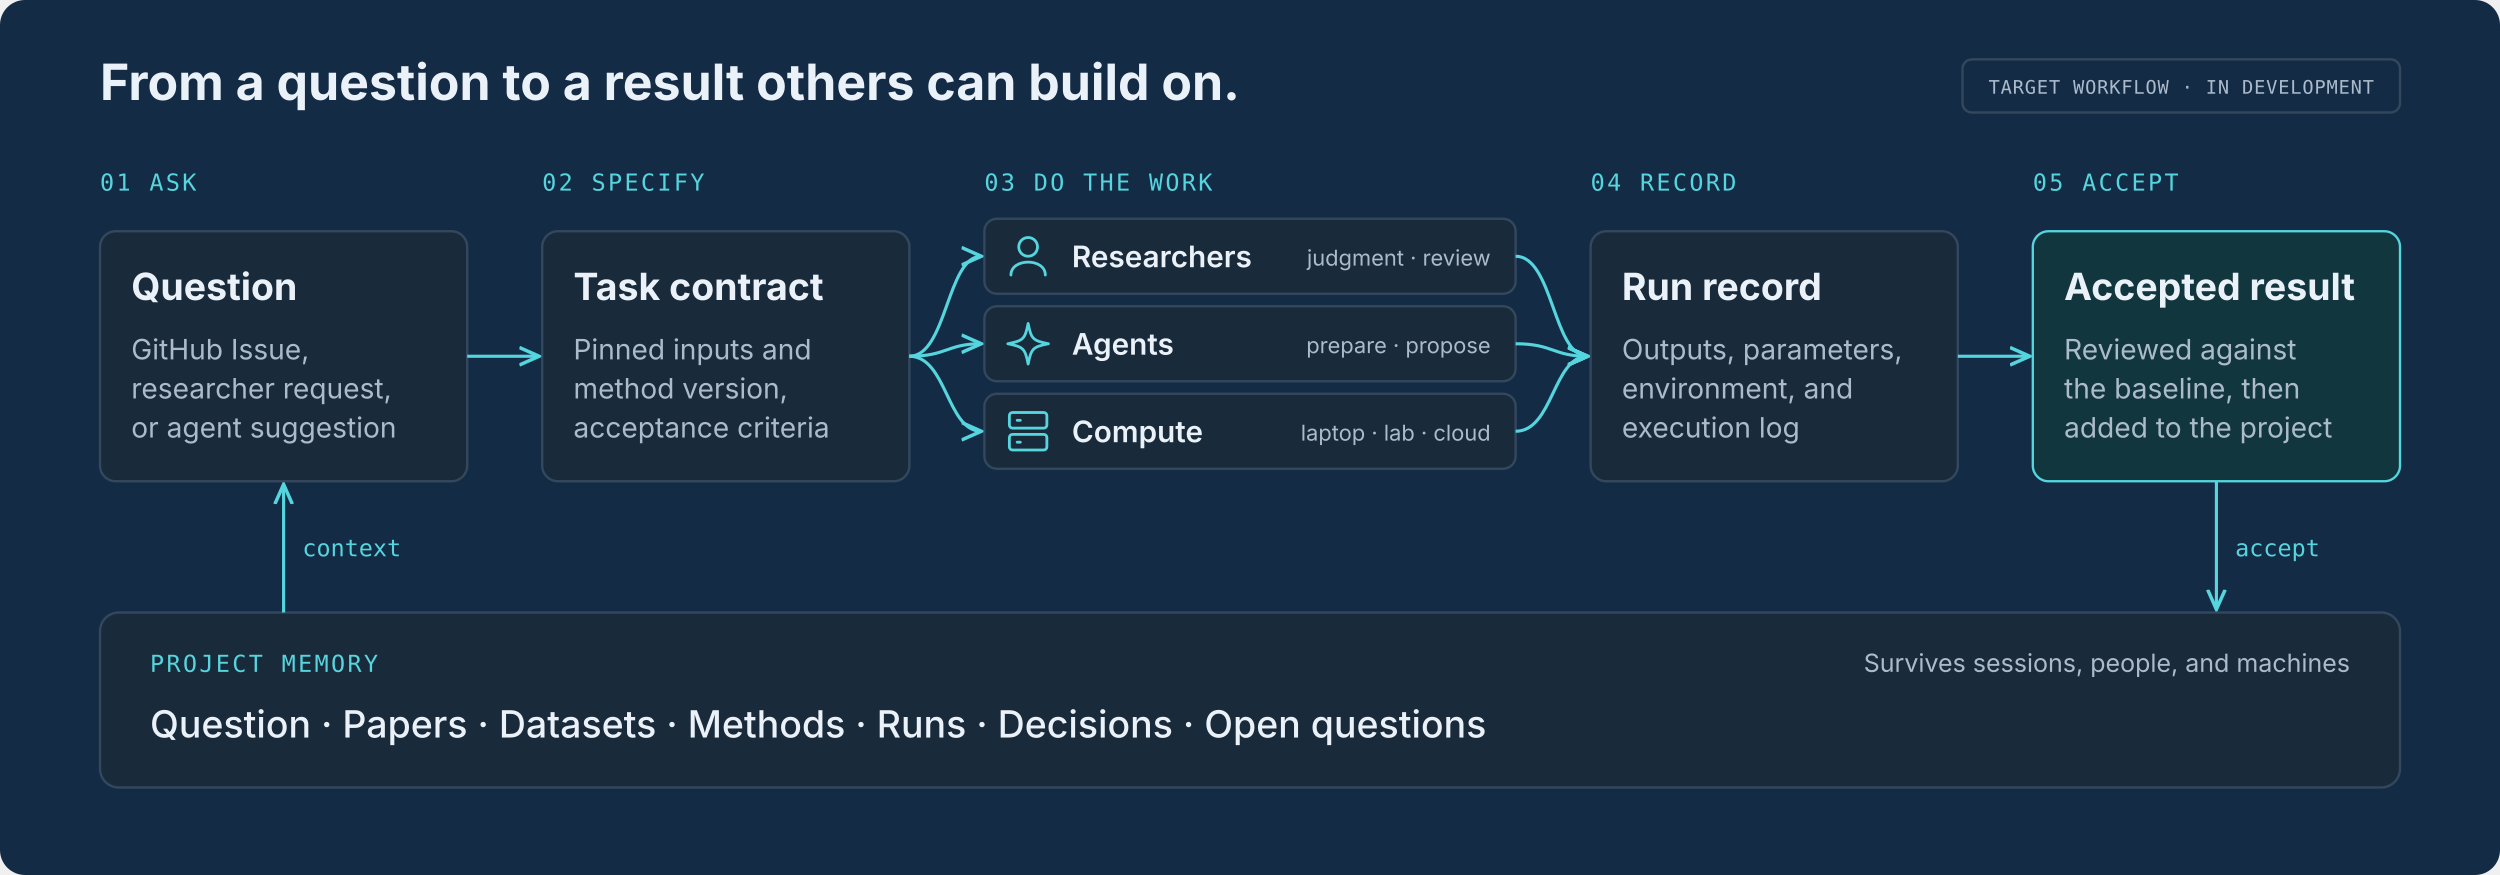
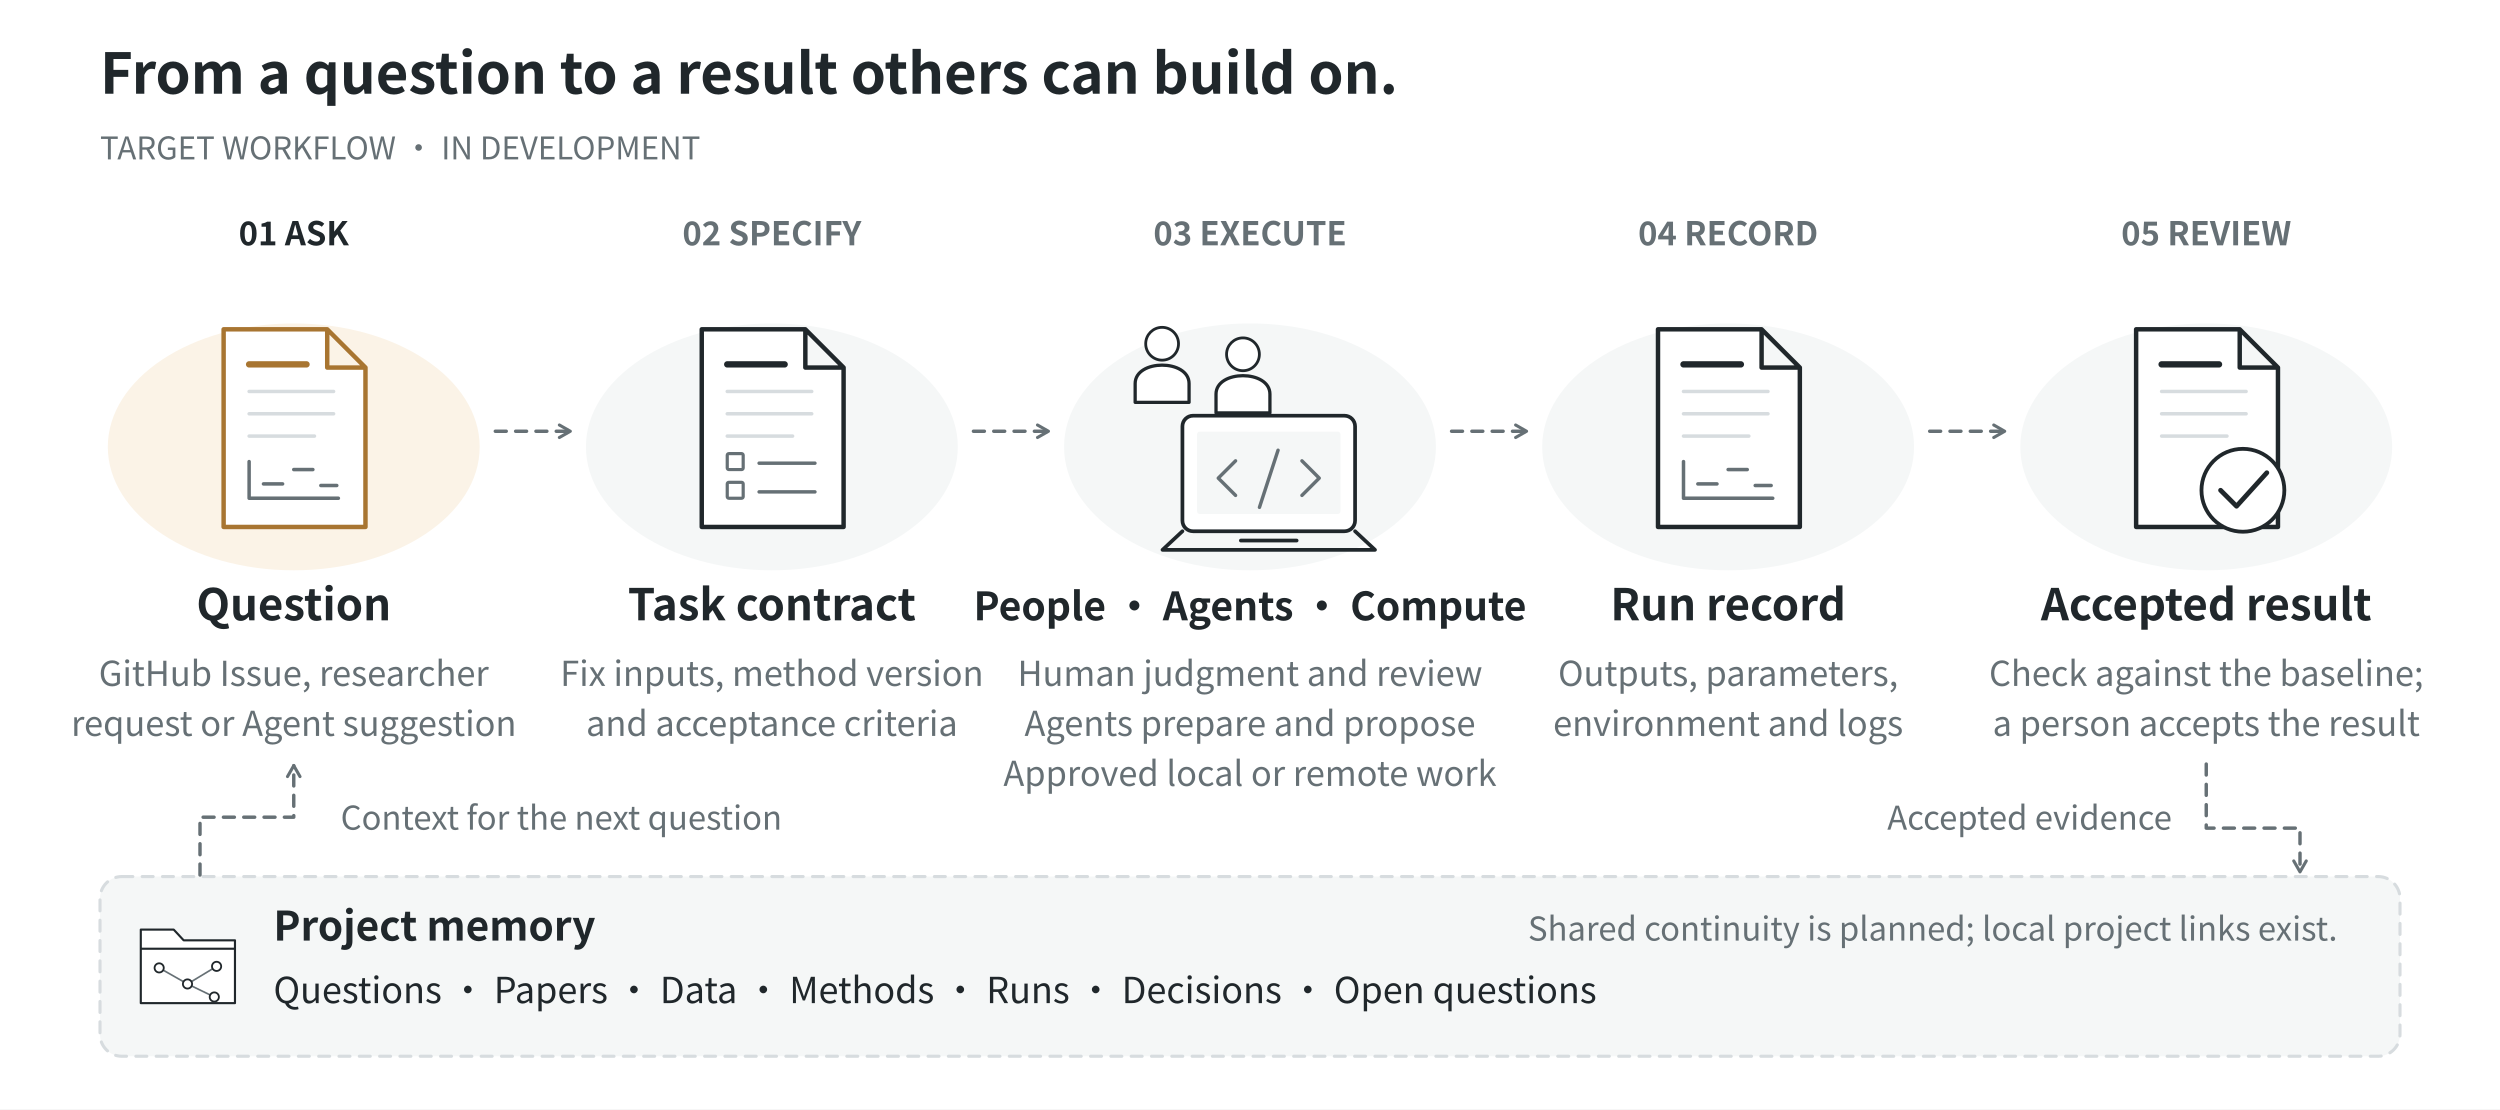
- <svg xmlns="http://www.w3.org/2000/svg" width="1600" height="560" viewBox="0 0 1600 560" role="img" aria-labelledby="title description" lang="en">
+ <svg xmlns="http://www.w3.org/2000/svg" width="1600" height="710" viewBox="0 0 1600 710" role="img" aria-labelledby="title description" xml:lang="en">
  <defs>
-     <marker id="arrow" viewBox="0 0 10 10" refX="9" refY="5" markerWidth="7" markerHeight="7" orient="auto">
-       <path d="M 0 1 L 9 5 L 0 9" fill="none" stroke="#55D5DD" stroke-width="1.6" />
+     <marker id="arrow0" markerWidth="12" markerHeight="12" refX="9" refY="6" orient="auto" markerUnits="userSpaceOnUse">
+       <path d="M 2 2 L 9 6 L 2 10" fill="none" stroke="#667075" stroke-width="2" stroke-linecap="round" stroke-linejoin="round" />
+     </marker>
+     <marker id="arrow1" markerWidth="12" markerHeight="12" refX="9" refY="6" orient="auto" markerUnits="userSpaceOnUse">
+       <path d="M 2 2 L 9 6 L 2 10" fill="none" stroke="#A87531" stroke-width="2" stroke-linecap="round" stroke-linejoin="round" />
    </marker>
  </defs>
-   <rect x="0" y="0" width="1600" height="560" rx="16" fill="#142B45" stroke="none" stroke-width="1.5" />
-   <g font-family="Inter, Helvetica Neue, PingFang SC, Microsoft YaHei, Arial, sans-serif">
-     <text x="64" y="64" font-size="32" fill="#EAF1F8" font-weight="650">From a question to a result others can build on.</text>
-     <rect x="1256" y="38" width="280" height="34" rx="6" fill="none" stroke="#34485D" stroke-width="1.5" />
-     <text x="1396" y="60" font-size="12" fill="#ACBBCB" font-weight="500" font-family="SFMono-Regular, Menlo, Consolas, monospace" letter-spacing="0.5" text-anchor="middle">TARGET WORKFLOW · IN DEVELOPMENT</text>
-     <text x="64" y="122" font-size="15" fill="#55D5DD" font-weight="500" font-family="SFMono-Regular, Menlo, Consolas, monospace" letter-spacing="1.5">01 ASK</text>
-     <rect x="64" y="148" width="235" height="160" rx="10" fill="#192A3B" stroke="#34485D" stroke-width="1.5" />
-     <text x="84" y="192" font-size="24" fill="#EAF1F8" font-weight="650">Question</text>
-     <text x="84" y="230" font-size="18" fill="#ACBBCB" font-weight="400">GitHub Issue,</text>
-     <text x="84" y="255" font-size="18" fill="#ACBBCB" font-weight="400">researcher request,</text>
-     <text x="84" y="280" font-size="18" fill="#ACBBCB" font-weight="400">or agent suggestion</text>
-     <text x="347" y="122" font-size="15" fill="#55D5DD" font-weight="500" font-family="SFMono-Regular, Menlo, Consolas, monospace" letter-spacing="1.5">02 SPECIFY</text>
-     <rect x="347" y="148" width="235" height="160" rx="10" fill="#192A3B" stroke="#34485D" stroke-width="1.5" />
-     <text x="367" y="192" font-size="24" fill="#EAF1F8" font-weight="650">Task contract</text>
-     <text x="367" y="230" font-size="18" fill="#ACBBCB" font-weight="400">Pinned inputs and</text>
-     <text x="367" y="255" font-size="18" fill="#ACBBCB" font-weight="400">method version,</text>
-     <text x="367" y="280" font-size="18" fill="#ACBBCB" font-weight="400">acceptance criteria</text>
-     <text x="630" y="122" font-size="15" fill="#55D5DD" font-weight="500" font-family="SFMono-Regular, Menlo, Consolas, monospace" letter-spacing="1.5">03 DO THE WORK</text>
-     <text x="1018" y="122" font-size="15" fill="#55D5DD" font-weight="500" font-family="SFMono-Regular, Menlo, Consolas, monospace" letter-spacing="1.5">04 RECORD</text>
-     <rect x="1018" y="148" width="235" height="160" rx="10" fill="#192A3B" stroke="#34485D" stroke-width="1.5" />
-     <text x="1038" y="192" font-size="24" fill="#EAF1F8" font-weight="650">Run record</text>
-     <text x="1038" y="230" font-size="18" fill="#ACBBCB" font-weight="400">Outputs, parameters,</text>
-     <text x="1038" y="255" font-size="18" fill="#ACBBCB" font-weight="400">environment, and</text>
-     <text x="1038" y="280" font-size="18" fill="#ACBBCB" font-weight="400">execution log</text>
-     <text x="1301" y="122" font-size="15" fill="#55D5DD" font-weight="500" font-family="SFMono-Regular, Menlo, Consolas, monospace" letter-spacing="1.5">05 ACCEPT</text>
-     <rect x="1301" y="148" width="235" height="160" rx="10" fill="#12363E" stroke="#55D5DD" stroke-width="1.5" />
-     <text x="1321" y="192" font-size="24" fill="#EAF1F8" font-weight="650">Accepted result</text>
-     <text x="1321" y="230" font-size="18" fill="#ACBBCB" font-weight="400">Reviewed against</text>
-     <text x="1321" y="255" font-size="18" fill="#ACBBCB" font-weight="400">the baseline, then</text>
-     <text x="1321" y="280" font-size="18" fill="#ACBBCB" font-weight="400">added to the project</text>
-     <rect x="630" y="140" width="340" height="48" rx="8" fill="#192A3B" stroke="#34485D" stroke-width="1.5" />
-     <g fill="none" stroke="#55D5DD" stroke-width="1.8" stroke-linecap="round" stroke-linejoin="round">
-       <circle cx="658" cy="158" r="6" />
-       <path d="M 647 176 C 647 165, 669 165, 669 176" />
-     </g>
-     <text x="686" y="171" font-size="19" fill="#EAF1F8" font-weight="600">Researchers</text>
-     <text x="954" y="170" font-size="14" fill="#ACBBCB" font-weight="400" text-anchor="end">judgment · review</text>
-     <path d="M 582 228 C 606 228, 606 164, 628 164" fill="none" stroke="#55D5DD" stroke-width="2" marker-end="url(#arrow)" />
-     <path d="M 970 164 C 994 164, 994 228, 1016 228" fill="none" stroke="#55D5DD" stroke-width="2" marker-end="url(#arrow)" />
-     <rect x="630" y="196" width="340" height="48" rx="8" fill="#192A3B" stroke="#34485D" stroke-width="1.5" />
-     <g fill="none" stroke="#55D5DD" stroke-width="1.8" stroke-linecap="round" stroke-linejoin="round">
-       <path d="M 658 207 C 660 217, 661 218, 671 220 C 661 222, 660 223, 658 233 C 656 223, 655 222, 645 220 C 655 218, 656 217, 658 207 Z" />
-     </g>
-     <text x="686" y="227" font-size="19" fill="#EAF1F8" font-weight="600">Agents</text>
-     <text x="954" y="226" font-size="14" fill="#ACBBCB" font-weight="400" text-anchor="end">prepare · propose</text>
-     <path d="M 582 228 C 606 228, 606 220, 628 220" fill="none" stroke="#55D5DD" stroke-width="2" marker-end="url(#arrow)" />
-     <path d="M 970 220 C 994 220, 994 228, 1016 228" fill="none" stroke="#55D5DD" stroke-width="2" marker-end="url(#arrow)" />
-     <rect x="630" y="252" width="340" height="48" rx="8" fill="#192A3B" stroke="#34485D" stroke-width="1.5" />
-     <g fill="none" stroke="#55D5DD" stroke-width="1.8" stroke-linecap="round" stroke-linejoin="round">
-       <rect x="646" y="264" width="24" height="10" rx="2" />
-       <rect x="646" y="278" width="24" height="10" rx="2" />
-       <path d="M 651 269 h 2 M 651 283 h 2" />
-     </g>
-     <text x="686" y="283" font-size="19" fill="#EAF1F8" font-weight="600">Compute</text>
-     <text x="954" y="282" font-size="14" fill="#ACBBCB" font-weight="400" text-anchor="end">laptop · lab · cloud</text>
-     <path d="M 582 228 C 606 228, 606 276, 628 276" fill="none" stroke="#55D5DD" stroke-width="2" marker-end="url(#arrow)" />
-     <path d="M 970 276 C 994 276, 994 228, 1016 228" fill="none" stroke="#55D5DD" stroke-width="2" marker-end="url(#arrow)" />
-     <path d="M 299 228 H 345" fill="none" stroke="#55D5DD" stroke-width="2" marker-end="url(#arrow)" />
-     <path d="M 1253 228 H 1299" fill="none" stroke="#55D5DD" stroke-width="2" marker-end="url(#arrow)" />
-     <rect x="64" y="392" width="1472" height="112" rx="12" fill="#192A3B" stroke="#34485D" stroke-width="1.5" />
-     <text x="96" y="430" font-size="15" fill="#55D5DD" font-weight="500" font-family="SFMono-Regular, Menlo, Consolas, monospace" letter-spacing="1.5">PROJECT MEMORY</text>
-     <text x="1504" y="430" font-size="16" fill="#ACBBCB" font-weight="400" text-anchor="end">Survives sessions, people, and machines</text>
-     <text x="96" y="472" font-size="24" fill="#EAF1F8" font-weight="500">Question · Papers · Datasets · Methods · Runs · Decisions · Open questions</text>
-     <path d="M 1418.5 308 V 390" fill="none" stroke="#55D5DD" stroke-width="2" marker-end="url(#arrow)" />
-     <text x="1430.5" y="356" font-size="15" fill="#55D5DD" font-weight="500" font-family="SFMono-Regular, Menlo, Consolas, monospace">accept</text>
-     <path d="M 181.5 392 V 310" fill="none" stroke="#55D5DD" stroke-width="2" marker-end="url(#arrow)" />
-     <text x="193.5" y="356" font-size="15" fill="#55D5DD" font-weight="500" font-family="SFMono-Regular, Menlo, Consolas, monospace">context</text>
+   <style>text{font-family:"Noto Sans CJK SC","Noto Sans CJK","PingFang SC","Microsoft YaHei",Arial,sans-serif}path,line,rect,circle,ellipse{stroke-linecap:round;stroke-linejoin:round}</style>
+   <rect width="1600" height="710" fill="#FFFFFF" />
+   <text x="64" y="60" font-size="36" fill="#20272B" font-weight="700" text-anchor="start">From a question to a result others can build on.</text>
+   <text x="64" y="102" font-size="20" fill="#667075" font-weight="500" text-anchor="start">TARGET WORKFLOW · IN DEVELOPMENT</text>
+   <text x="188" y="157" font-size="21" fill="#20272B" font-weight="600" text-anchor="middle">01 ASK</text>
+   <ellipse cx="188" cy="286" rx="119" ry="79" fill="#FBF3E7" />
+   <g transform="translate(188 274) scale(1.02)">
+     <path d="M -44 -62 H 21 L 45 -38 V 62 H -44 Z M 21 -62 V -38 H 45" fill="#FFFFFF" stroke="#A87531" stroke-width="2.8" />
+     <path d="M -28 -40 H 8" fill="none" stroke="#A87531" stroke-width="4" />
+     <path d="M -28 -23 H 25 M -28 -9 H 25 M -28 5 H 13" fill="none" stroke="#D7DCDF" stroke-width="2.2" />
+     <path d="M -28 44 V 21 M -28 44 H 28 M -19 35 H -7 M 0 26 H 12 M 17 36 H 27" fill="none" stroke="#667075" stroke-width="2.2" />
  </g>
+   <text x="188" y="397" font-size="28" fill="#20272B" font-weight="700" text-anchor="middle">Question</text>
+   <text x="188" y="439" font-size="22" fill="#667075" font-weight="400" text-anchor="middle">GitHub Issue, researcher</text>
+   <text x="188" y="471" font-size="22" fill="#667075" font-weight="400" text-anchor="middle">request or Agent suggestion</text>
+   <path d="M 317 276 H 365" fill="none" stroke="#667075" stroke-width="2.2" stroke-dasharray="7 6" marker-end="url(#arrow0)" />
+   <text x="494" y="157" font-size="21" fill="#667075" font-weight="600" text-anchor="middle">02 SPECIFY</text>
+   <ellipse cx="494" cy="286" rx="119" ry="79" fill="#F5F7F7" />
+   <g transform="translate(494 274) scale(1.02)">
+     <path d="M -44 -62 H 21 L 45 -38 V 62 H -44 Z M 21 -62 V -38 H 45" fill="#FFFFFF" stroke="#20272B" stroke-width="2.8" />
+     <path d="M -28 -40 H 8" fill="none" stroke="#20272B" stroke-width="4" />
+     <path d="M -28 -23 H 25 M -28 -9 H 25 M -28 5 H 13" fill="none" stroke="#D7DCDF" stroke-width="2.2" />
+     <rect x="-28" y="16" width="10" height="10" rx="1" fill="#FFFFFF" stroke="#667075" stroke-width="2" />
+     <path d="M -8 22 H 27" fill="none" stroke="#667075" stroke-width="2.2" />
+     <rect x="-28" y="34" width="10" height="10" rx="1" fill="#FFFFFF" stroke="#667075" stroke-width="2" />
+     <path d="M -8 40 H 27" fill="none" stroke="#667075" stroke-width="2.2" />
+   </g>
+   <text x="494" y="397" font-size="28" fill="#20272B" font-weight="700" text-anchor="middle">Task contract</text>
+   <text x="494" y="439" font-size="22" fill="#667075" font-weight="400" text-anchor="middle">Fix inputs, method version</text>
+   <text x="494" y="471" font-size="22" fill="#667075" font-weight="400" text-anchor="middle">and acceptance criteria</text>
+   <path d="M 623 276 H 671" fill="none" stroke="#667075" stroke-width="2.2" stroke-dasharray="7 6" marker-end="url(#arrow0)" />
+   <text x="800" y="157" font-size="21" fill="#667075" font-weight="600" text-anchor="middle">03 EXECUTE</text>
+   <ellipse cx="800" cy="286" rx="119" ry="79" fill="#F5F7F7" />
+   <g transform="translate(770 241) scale(0.75)">
+     <circle cx="-35" cy="-28" r="14" fill="#FFFFFF" stroke="#20272B" stroke-width="2.4" />
+     <path d="M -58 22 V 6 C -58 -15 -12 -15 -12 6 V 22 Z" fill="#FFFFFF" stroke="#20272B" stroke-width="2.8" />
+     <circle cx="34" cy="-19" r="14" fill="#FFFFFF" stroke="#20272B" stroke-width="2.4" />
+     <path d="M 11 31 V 15 C 11 -6 57 -6 57 15 V 31 Z" fill="#FFFFFF" stroke="#20272B" stroke-width="2.8" />
+   </g>
+   <g transform="translate(812 306) scale(0.85)">
+     <rect x="-65" y="-47" width="130" height="87" rx="8" fill="#FFFFFF" stroke="#20272B" stroke-width="2.8" />
+     <rect x="-54" y="-35" width="108" height="62" rx="2" fill="#F5F7F7" stroke="none" stroke-width="2" />
+     <path d="M -65 40 L -80 54 H 80 L 65 40 M -21 47 H 21" fill="none" stroke="#20272B" stroke-width="2.8" />
+     <path d="M -25 -13 L -38 0 L -25 13 M 25 -13 L 38 0 L 25 13 M 7 -21 L -7 22" fill="none" stroke="#667075" stroke-width="2.6" />
+   </g>
+   <text x="800" y="397" font-size="25" fill="#20272B" font-weight="700" text-anchor="middle">People · Agents · Compute</text>
+   <text x="800" y="439" font-size="22" fill="#667075" font-weight="400" text-anchor="middle">Human judgment and review</text>
+   <text x="800" y="471" font-size="22" fill="#667075" font-weight="400" text-anchor="middle">Agents prepare and propose</text>
+   <text x="800" y="503" font-size="22" fill="#667075" font-weight="400" text-anchor="middle">Approved local or remote work</text>
+   <path d="M 929 276 H 977" fill="none" stroke="#667075" stroke-width="2.2" stroke-dasharray="7 6" marker-end="url(#arrow0)" />
+   <text x="1106" y="157" font-size="21" fill="#667075" font-weight="600" text-anchor="middle">04 RECORD</text>
+   <ellipse cx="1106" cy="286" rx="119" ry="79" fill="#F5F7F7" />
+   <g transform="translate(1106 274) scale(1.02)">
+     <path d="M -44 -62 H 21 L 45 -38 V 62 H -44 Z M 21 -62 V -38 H 45" fill="#FFFFFF" stroke="#20272B" stroke-width="2.8" />
+     <path d="M -28 -40 H 8" fill="none" stroke="#20272B" stroke-width="4" />
+     <path d="M -28 -23 H 25 M -28 -9 H 25 M -28 5 H 13" fill="none" stroke="#D7DCDF" stroke-width="2.2" />
+     <path d="M -28 44 V 21 M -28 44 H 28 M -19 35 H -7 M 0 26 H 12 M 17 36 H 27" fill="none" stroke="#667075" stroke-width="2.2" />
+   </g>
+   <text x="1106" y="397" font-size="28" fill="#20272B" font-weight="700" text-anchor="middle">Run record</text>
+   <text x="1106" y="439" font-size="22" fill="#667075" font-weight="400" text-anchor="middle">Outputs, parameters,</text>
+   <text x="1106" y="471" font-size="22" fill="#667075" font-weight="400" text-anchor="middle">environment and logs</text>
+   <path d="M 1235 276 H 1283" fill="none" stroke="#667075" stroke-width="2.2" stroke-dasharray="7 6" marker-end="url(#arrow0)" />
+   <text x="1412" y="157" font-size="21" fill="#667075" font-weight="600" text-anchor="middle">05 REVIEW</text>
+   <ellipse cx="1412" cy="286" rx="119" ry="79" fill="#F5F7F7" />
+   <g transform="translate(1412 274) scale(1.02)">
+     <path d="M -44 -62 H 21 L 45 -38 V 62 H -44 Z M 21 -62 V -38 H 45" fill="#FFFFFF" stroke="#20272B" stroke-width="2.8" />
+     <path d="M -28 -40 H 8" fill="none" stroke="#20272B" stroke-width="4" />
+     <path d="M -28 -23 H 25 M -28 -9 H 25 M -28 5 H 13" fill="none" stroke="#D7DCDF" stroke-width="2.2" />
+     <circle cx="23" cy="39" r="26" fill="#FFFFFF" stroke="#20272B" stroke-width="2.4" />
+     <path d="M 9 39 L 19 49 L 38 28" fill="none" stroke="#20272B" stroke-width="3" />
+   </g>
+   <text x="1412" y="397" font-size="28" fill="#20272B" font-weight="700" text-anchor="middle">Accepted result</text>
+   <text x="1412" y="439" font-size="22" fill="#667075" font-weight="400" text-anchor="middle">Check against the baseline;</text>
+   <text x="1412" y="471" font-size="22" fill="#667075" font-weight="400" text-anchor="middle">a person accepts the result</text>
+   <rect x="64" y="561" width="1472" height="115" rx="14" fill="#F5F7F7" stroke="#D7DCDF" stroke-width="2" stroke-dasharray="7 6" />
+   <g transform="translate(120 617) scale(0.49)">
+     <path d="M -61 -45 H -18 L -5 -31 H 62 V 51 H -61 Z M -61 -20 H 62" fill="#FFFFFF" stroke="#20272B" stroke-width="2.8" />
+     <path d="M -37 5 L 0 26 L 38 3 M 0 26 L 35 43" fill="none" stroke="#667075" stroke-width="2.2" />
+     <circle cx="-37" cy="5" r="6" fill="#FFFFFF" stroke="#20272B" stroke-width="2.4" />
+     <circle cx="0" cy="26" r="6" fill="#FFFFFF" stroke="#20272B" stroke-width="2.4" />
+     <circle cx="38" cy="3" r="6" fill="#FFFFFF" stroke="#20272B" stroke-width="2.4" />
+     <circle cx="35" cy="43" r="6" fill="#FFFFFF" stroke="#20272B" stroke-width="2.4" />
+   </g>
+   <text x="175" y="602" font-size="26" fill="#20272B" font-weight="600" text-anchor="start">Project memory</text>
+   <text x="175" y="642" font-size="23" fill="#20272B" font-weight="400" text-anchor="start">Questions · Papers · Data · Methods · Runs · Decisions · Open questions</text>
+   <text x="1496" y="602" font-size="21" fill="#667075" font-weight="400" text-anchor="end">Shared continuity is planned; local project links exist.</text>
+   <path d="M 1412 489 V 530 H 1472 V 558" fill="none" stroke="#667075" stroke-width="2.2" stroke-dasharray="7 6" marker-end="url(#arrow0)" />
+   <text x="1390" y="531" font-size="21" fill="#667075" font-weight="400" text-anchor="end">Accepted evidence</text>
+   <path d="M 128 560 V 523 H 188 V 490" fill="none" stroke="#667075" stroke-width="2.2" stroke-dasharray="7 6" marker-end="url(#arrow0)" />
+   <text x="218" y="531" font-size="21" fill="#667075" font-weight="400" text-anchor="start">Context for the next question</text>
</svg>
